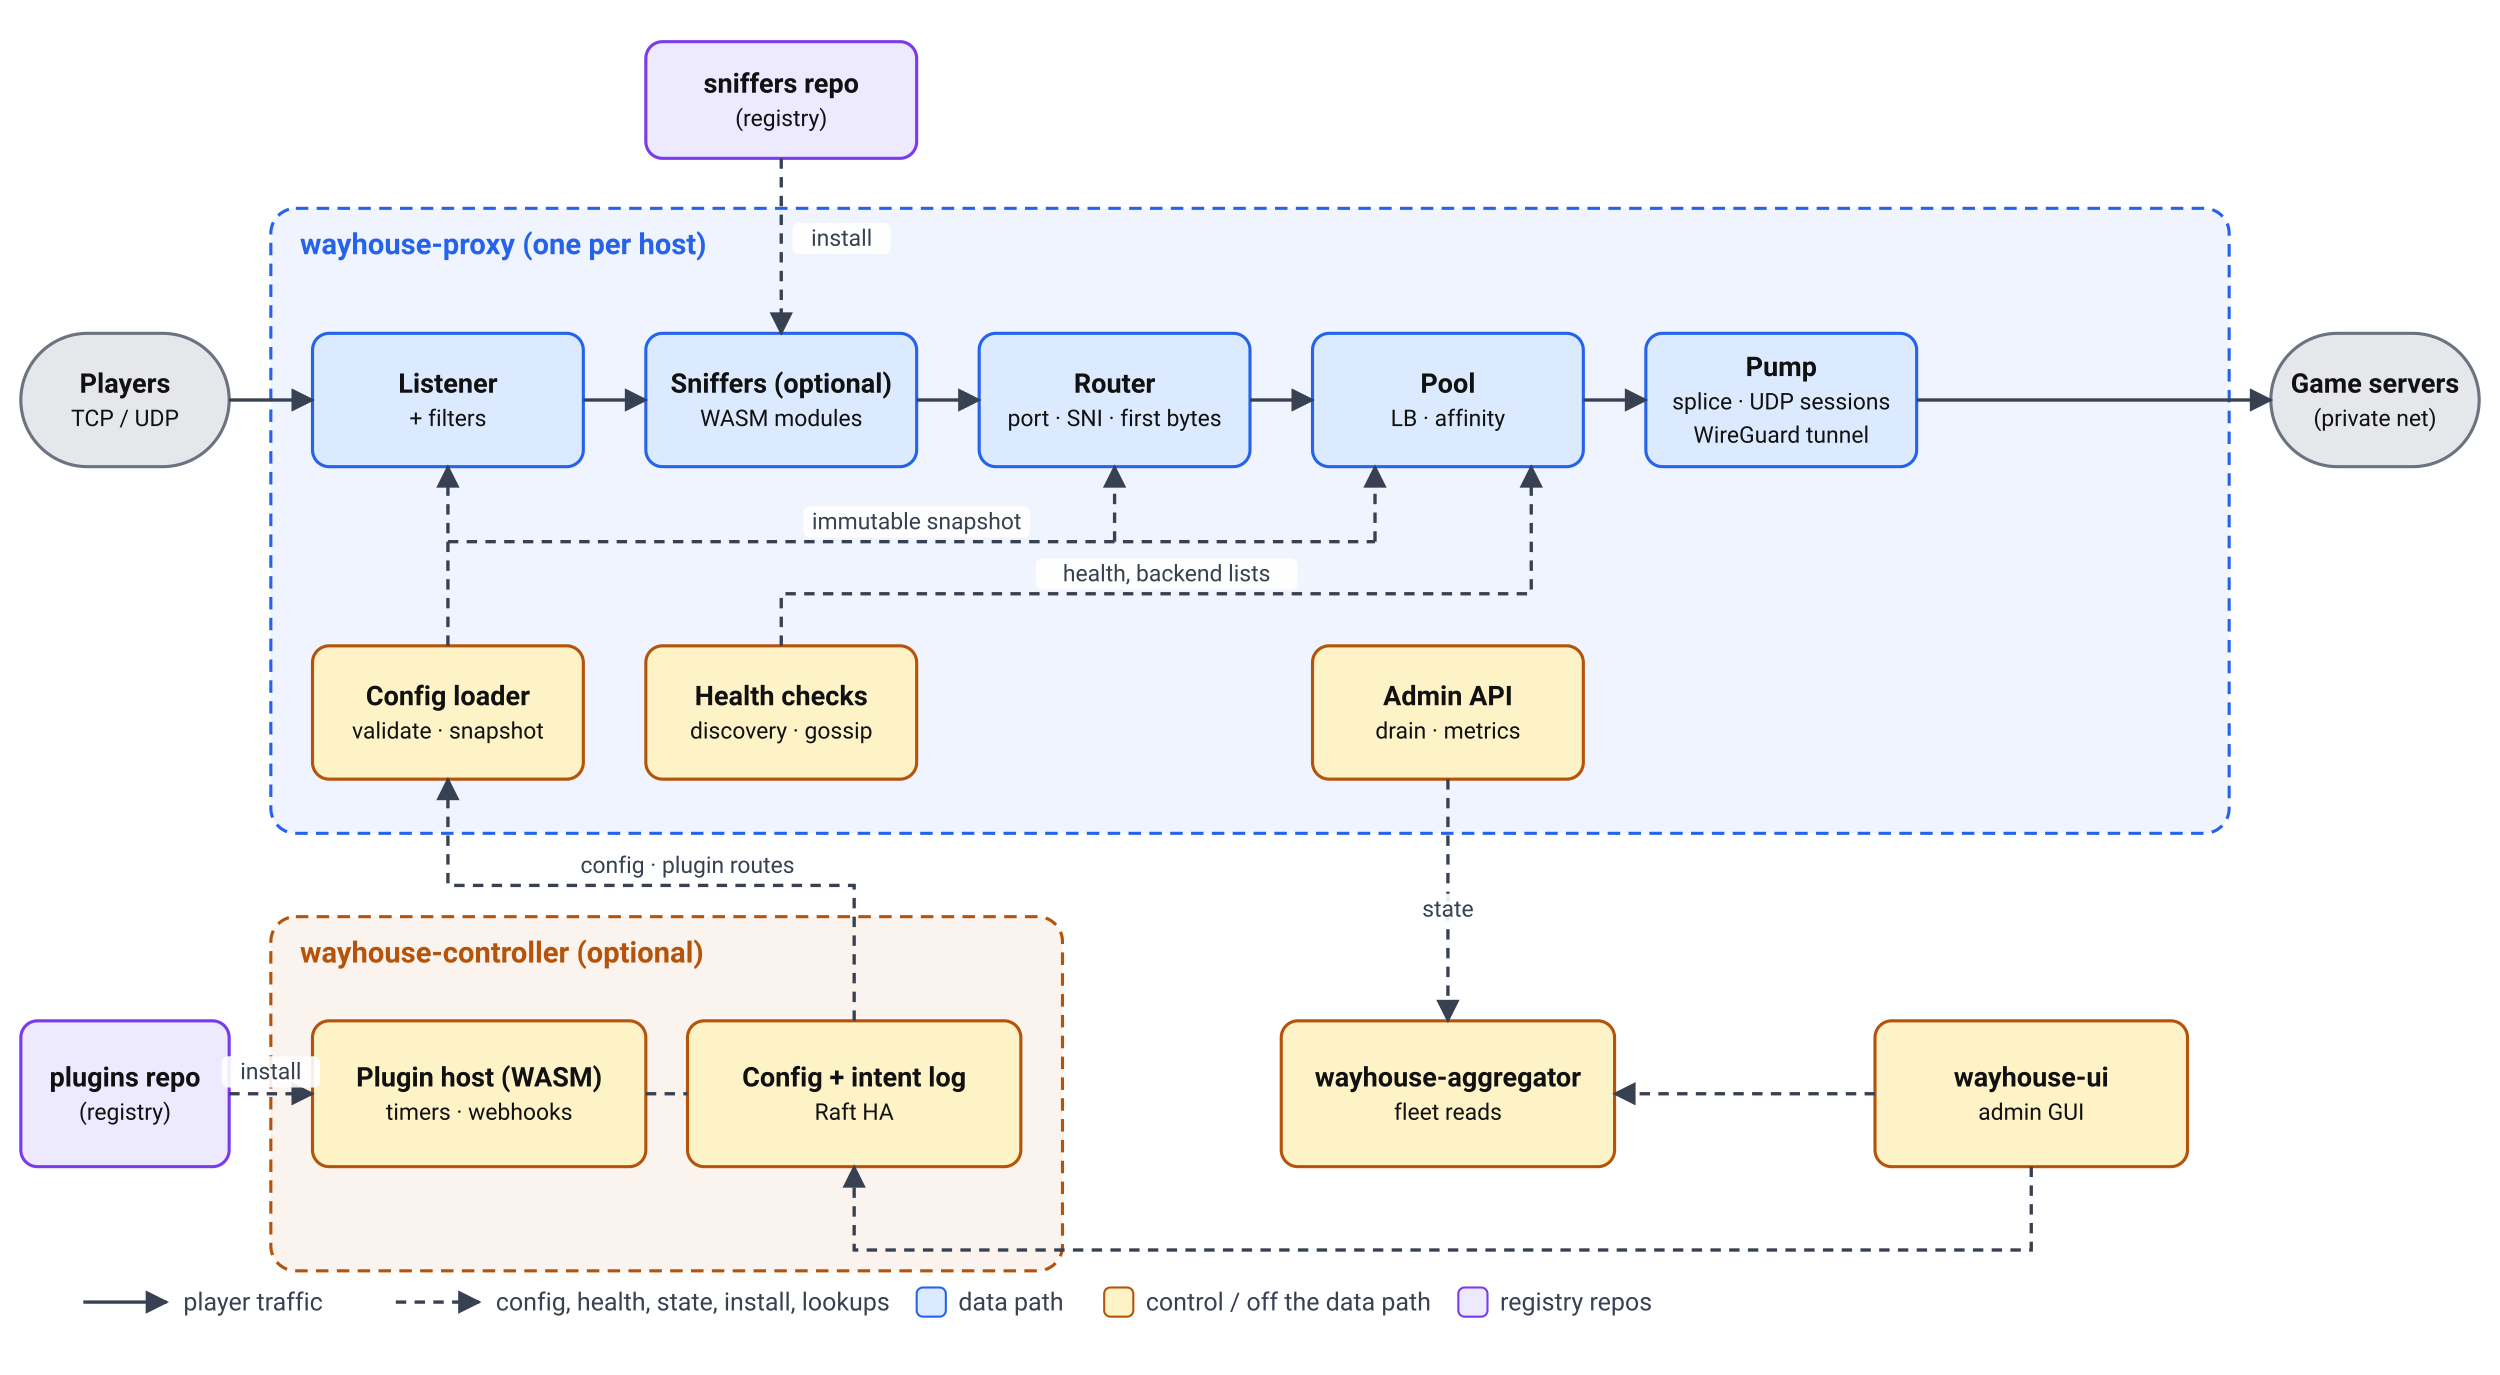
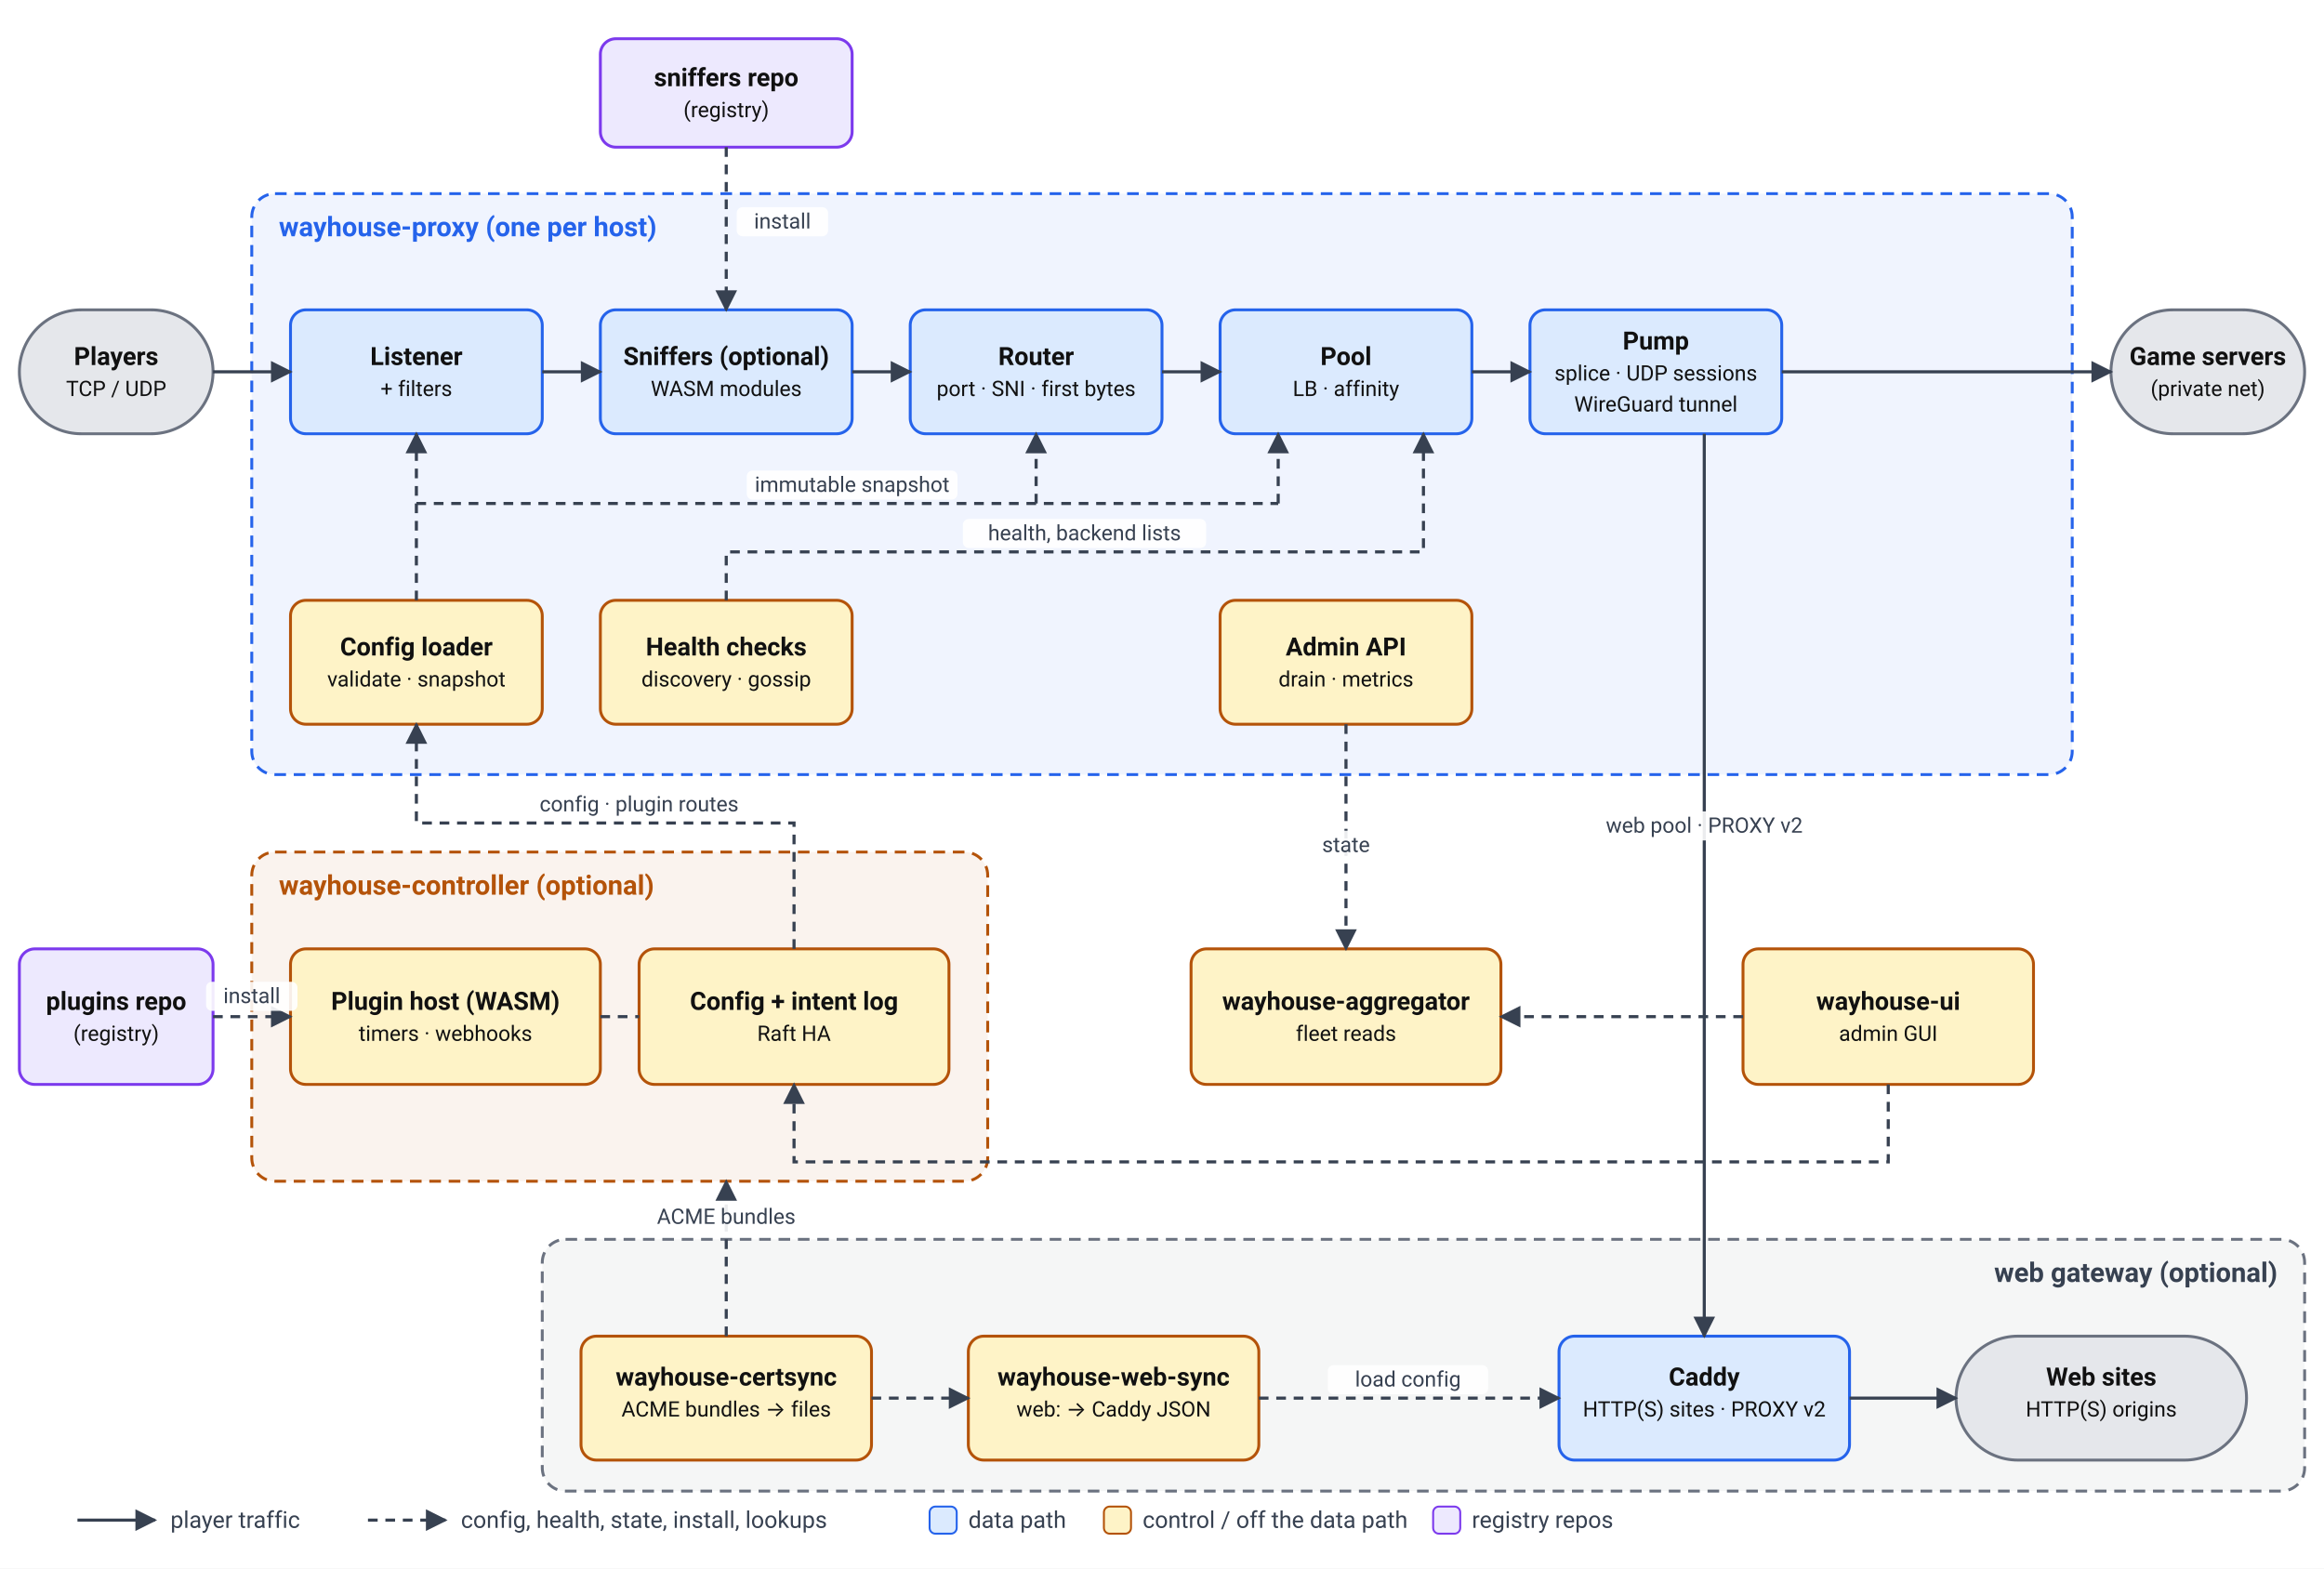
- <svg xmlns="http://www.w3.org/2000/svg" viewBox="0 0 1200 660" width="1200" role="img" aria-labelledby="t d" font-family="system-ui,-apple-system,Segoe UI,Roboto,sans-serif">
+ <svg xmlns="http://www.w3.org/2000/svg" viewBox="0 0 1200 810" width="1200" role="img" aria-labelledby="t d" font-family="system-ui,-apple-system,Segoe UI,Roboto,sans-serif">
  <defs>
    <marker id="a" viewBox="0 0 10 10" refX="9" refY="5" markerWidth="7" markerHeight="7" orient="auto-start-reverse">
      <path d="M0,0 L10,5 L0,10 z" fill="#374151" />
    </marker>
  </defs>
-   <rect width="1200" height="660" fill="#fff" />
+   <rect width="1200" height="810" fill="#fff" />
  <rect x="10" y="160" width="100" height="64" rx="32" fill="#e5e7eb" stroke="#6b7280" stroke-width="1.5" />
  <text x="60.0" y="188.5" text-anchor="middle" font-size="13" font-weight="700" fill="#111">Players</text>
  <text x="60.0" y="204.5" text-anchor="middle" font-size="11" font-weight="400" fill="#111">TCP / UDP</text>
  <rect x="1090" y="160" width="100" height="64" rx="32" fill="#e5e7eb" stroke="#6b7280" stroke-width="1.5" />
  <text x="1140.0" y="188.5" text-anchor="middle" font-size="13" font-weight="700" fill="#111">Game servers</text>
  <text x="1140.0" y="204.5" text-anchor="middle" font-size="11" font-weight="400" fill="#111">(private net)</text>
  <rect x="130" y="100" width="940" height="300" rx="12" fill="#2563eb" fill-opacity="0.07" stroke="#2563eb" stroke-width="1.5" stroke-dasharray="6 4" />
  <text x="144" y="122" font-size="14" font-weight="700" fill="#2563eb">wayhouse-proxy (one per host)</text>
  <rect x="150" y="160" width="130" height="64" rx="8" fill="#dbeafe" stroke="#2563eb" stroke-width="1.5" />
  <text x="215.0" y="188.5" text-anchor="middle" font-size="13" font-weight="700" fill="#111">Listener</text>
  <text x="215.0" y="204.5" text-anchor="middle" font-size="11" font-weight="400" fill="#111">+ filters</text>
  <rect x="310" y="160" width="130" height="64" rx="8" fill="#dbeafe" stroke="#2563eb" stroke-width="1.5" />
  <text x="375.0" y="188.5" text-anchor="middle" font-size="13" font-weight="700" fill="#111">Sniffers (optional)</text>
  <text x="375.0" y="204.5" text-anchor="middle" font-size="11" font-weight="400" fill="#111">WASM modules</text>
  <rect x="470" y="160" width="130" height="64" rx="8" fill="#dbeafe" stroke="#2563eb" stroke-width="1.5" />
  <text x="535.0" y="188.5" text-anchor="middle" font-size="13" font-weight="700" fill="#111">Router</text>
  <text x="535.0" y="204.5" text-anchor="middle" font-size="11" font-weight="400" fill="#111">port · SNI · first bytes</text>
  <rect x="630" y="160" width="130" height="64" rx="8" fill="#dbeafe" stroke="#2563eb" stroke-width="1.5" />
  <text x="695.0" y="188.5" text-anchor="middle" font-size="13" font-weight="700" fill="#111">Pool</text>
  <text x="695.0" y="204.5" text-anchor="middle" font-size="11" font-weight="400" fill="#111">LB · affinity</text>
  <rect x="790" y="160" width="130" height="64" rx="8" fill="#dbeafe" stroke="#2563eb" stroke-width="1.5" />
  <text x="855.0" y="180.5" text-anchor="middle" font-size="13" font-weight="700" fill="#111">Pump</text>
  <text x="855.0" y="196.5" text-anchor="middle" font-size="11" font-weight="400" fill="#111">splice · UDP sessions</text>
  <text x="855.0" y="212.5" text-anchor="middle" font-size="11" font-weight="400" fill="#111">WireGuard tunnel</text>
  <polyline points="110,192 150,192" fill="none" stroke="#374151" stroke-width="1.6" marker-end="url(#a)" />
  <polyline points="280,192 310,192" fill="none" stroke="#374151" stroke-width="1.6" marker-end="url(#a)" />
  <polyline points="440,192 470,192" fill="none" stroke="#374151" stroke-width="1.6" marker-end="url(#a)" />
  <polyline points="600,192 630,192" fill="none" stroke="#374151" stroke-width="1.6" marker-end="url(#a)" />
  <polyline points="760,192 790,192" fill="none" stroke="#374151" stroke-width="1.6" marker-end="url(#a)" />
  <polyline points="920,192 1090,192" fill="none" stroke="#374151" stroke-width="1.6" marker-end="url(#a)" />
  <rect x="150" y="310" width="130" height="64" rx="8" fill="#fef3c7" stroke="#b45309" stroke-width="1.5" />
  <text x="215.0" y="338.5" text-anchor="middle" font-size="13" font-weight="700" fill="#111">Config loader</text>
  <text x="215.0" y="354.5" text-anchor="middle" font-size="11" font-weight="400" fill="#111">validate · snapshot</text>
  <rect x="310" y="310" width="130" height="64" rx="8" fill="#fef3c7" stroke="#b45309" stroke-width="1.5" />
  <text x="375.0" y="338.5" text-anchor="middle" font-size="13" font-weight="700" fill="#111">Health checks</text>
  <text x="375.0" y="354.5" text-anchor="middle" font-size="11" font-weight="400" fill="#111">discovery · gossip</text>
  <polyline points="215,310 215,224" fill="none" stroke="#374151" stroke-width="1.6" stroke-dasharray="5 4" marker-end="url(#a)" />
  <polyline points="215,260 660,260" fill="none" stroke="#374151" stroke-width="1.6" stroke-dasharray="5 4" />
  <polyline points="535,260 535,224" fill="none" stroke="#374151" stroke-width="1.6" stroke-dasharray="5 4" marker-end="url(#a)" />
  <polyline points="660,260 660,224" fill="none" stroke="#374151" stroke-width="1.6" stroke-dasharray="5 4" marker-end="url(#a)" />
  <rect x="385.6" y="243" width="108.8" height="15" rx="3" fill="#fff" fill-opacity="0.9" />
  <text x="440" y="254" text-anchor="middle" font-size="11" fill="#374151">immutable snapshot</text>
  <polyline points="375,310 375,285 735,285 735,224" fill="none" stroke="#374151" stroke-width="1.6" stroke-dasharray="5 4" marker-end="url(#a)" />
  <rect x="497.2" y="268" width="125.6" height="15" rx="3" fill="#fff" fill-opacity="0.9" />
  <text x="560" y="279" text-anchor="middle" font-size="11" fill="#374151">health, backend lists</text>
  <rect x="130" y="440" width="380" height="170" rx="12" fill="#b45309" fill-opacity="0.07" stroke="#b45309" stroke-width="1.5" stroke-dasharray="6 4" />
  <text x="144" y="462" font-size="14" font-weight="700" fill="#b45309">wayhouse-controller (optional)</text>
  <rect x="150" y="490" width="160" height="70" rx="8" fill="#fef3c7" stroke="#b45309" stroke-width="1.5" />
  <text x="230.0" y="521.5" text-anchor="middle" font-size="13" font-weight="700" fill="#111">Plugin host (WASM)</text>
  <text x="230.0" y="537.5" text-anchor="middle" font-size="11" font-weight="400" fill="#111">timers · webhooks</text>
  <rect x="330" y="490" width="160" height="70" rx="8" fill="#fef3c7" stroke="#b45309" stroke-width="1.5" />
  <text x="410.0" y="521.5" text-anchor="middle" font-size="13" font-weight="700" fill="#111">Config + intent log</text>
  <text x="410.0" y="537.5" text-anchor="middle" font-size="11" font-weight="400" fill="#111">Raft HA</text>
  <polyline points="310,525 330,525" fill="none" stroke="#374151" stroke-width="1.6" stroke-dasharray="5 4" />
  <polyline points="410,490 410,425 215,425 215,374" fill="none" stroke="#374151" stroke-width="1.6" stroke-dasharray="5 4" marker-end="url(#a)" />
  <rect x="264.4" y="408" width="131.2" height="15" rx="3" fill="#fff" fill-opacity="0.9" />
  <text x="330" y="419" text-anchor="middle" font-size="11" fill="#374151">config · plugin routes</text>
  <rect x="615" y="490" width="160" height="70" rx="8" fill="#fef3c7" stroke="#b45309" stroke-width="1.5" />
  <text x="695.0" y="521.5" text-anchor="middle" font-size="13" font-weight="700" fill="#111">wayhouse-aggregator</text>
  <text x="695.0" y="537.5" text-anchor="middle" font-size="11" font-weight="400" fill="#111">fleet reads</text>
  <rect x="630" y="310" width="130" height="64" rx="8" fill="#fef3c7" stroke="#b45309" stroke-width="1.5" />
  <text x="695.0" y="338.5" text-anchor="middle" font-size="13" font-weight="700" fill="#111">Admin API</text>
  <text x="695.0" y="354.5" text-anchor="middle" font-size="11" font-weight="400" fill="#111">drain · metrics</text>
  <polyline points="695,374 695,490" fill="none" stroke="#374151" stroke-width="1.6" stroke-dasharray="5 4" marker-end="url(#a)" />
  <rect x="677.0" y="429" width="36.0" height="15" rx="3" fill="#fff" fill-opacity="0.9" />
  <text x="695" y="440" text-anchor="middle" font-size="11" fill="#374151">state</text>
  <rect x="900" y="490" width="150" height="70" rx="8" fill="#fef3c7" stroke="#b45309" stroke-width="1.5" />
  <text x="975.0" y="521.5" text-anchor="middle" font-size="13" font-weight="700" fill="#111">wayhouse-ui</text>
  <text x="975.0" y="537.5" text-anchor="middle" font-size="11" font-weight="400" fill="#111">admin GUI</text>
  <polyline points="900,525 775,525" fill="none" stroke="#374151" stroke-width="1.6" stroke-dasharray="5 4" marker-end="url(#a)" />
  <polyline points="975,560 975,600 410,600 410,560" fill="none" stroke="#374151" stroke-width="1.6" stroke-dasharray="5 4" marker-end="url(#a)" />
  <rect x="10" y="490" width="100" height="70" rx="8" fill="#ede9fe" stroke="#7c3aed" stroke-width="1.5" />
  <text x="60.0" y="521.5" text-anchor="middle" font-size="13" font-weight="700" fill="#111">plugins repo</text>
  <text x="60.0" y="537.5" text-anchor="middle" font-size="11" font-weight="400" fill="#111">(registry)</text>
  <polyline points="110,525 150,525" fill="none" stroke="#374151" stroke-width="1.6" stroke-dasharray="5 4" marker-end="url(#a)" />
  <rect x="106.4" y="507" width="47.2" height="15" rx="3" fill="#fff" fill-opacity="0.9" />
  <text x="130" y="518" text-anchor="middle" font-size="11" fill="#374151">install</text>
  <rect x="310" y="20" width="130" height="56" rx="8" fill="#ede9fe" stroke="#7c3aed" stroke-width="1.5" />
  <text x="375.0" y="44.5" text-anchor="middle" font-size="13" font-weight="700" fill="#111">sniffers repo</text>
  <text x="375.0" y="60.5" text-anchor="middle" font-size="11" font-weight="400" fill="#111">(registry)</text>
  <polyline points="375,76 375,160" fill="none" stroke="#374151" stroke-width="1.6" stroke-dasharray="5 4" marker-end="url(#a)" />
  <rect x="380.4" y="107" width="47.2" height="15" rx="3" fill="#fff" fill-opacity="0.9" />
  <text x="404" y="118" text-anchor="middle" font-size="11" fill="#374151">install</text>
-   <polyline points="40,625 80,625" fill="none" stroke="#374151" stroke-width="1.6" marker-end="url(#a)" />
-   <text x="88" y="629" font-size="12" text-anchor="start" fill="#374151">player traffic</text>
-   <polyline points="190,625 230,625" fill="none" stroke="#374151" stroke-width="1.6" stroke-dasharray="5 4" marker-end="url(#a)" />
-   <text x="238" y="629" font-size="12" text-anchor="start" fill="#374151">config, health, state, install, lookups</text>
-   <rect x="440" y="618" width="14" height="14" rx="3" fill="#dbeafe" stroke="#2563eb" />
-   <text x="460" y="629" font-size="12" text-anchor="start" fill="#374151">data path</text>
-   <rect x="530" y="618" width="14" height="14" rx="3" fill="#fef3c7" stroke="#b45309" />
-   <text x="550" y="629" font-size="12" text-anchor="start" fill="#374151">control / off the data path</text>
-   <rect x="700" y="618" width="14" height="14" rx="3" fill="#ede9fe" stroke="#7c3aed" />
-   <text x="720" y="629" font-size="12" text-anchor="start" fill="#374151">registry repos</text>
+   <polyline points="40,785 80,785" fill="none" stroke="#374151" stroke-width="1.6" marker-end="url(#a)" />
+   <text x="88" y="789" font-size="12" text-anchor="start" fill="#374151">player traffic</text>
+   <polyline points="190,785 230,785" fill="none" stroke="#374151" stroke-width="1.6" stroke-dasharray="5 4" marker-end="url(#a)" />
+   <text x="238" y="789" font-size="12" text-anchor="start" fill="#374151">config, health, state, install, lookups</text>
+   <rect x="480" y="778" width="14" height="14" rx="3" fill="#dbeafe" stroke="#2563eb" />
+   <text x="500" y="789" font-size="12" text-anchor="start" fill="#374151">data path</text>
+   <rect x="570" y="778" width="14" height="14" rx="3" fill="#fef3c7" stroke="#b45309" />
+   <text x="590" y="789" font-size="12" text-anchor="start" fill="#374151">control / off the data path</text>
+   <rect x="740" y="778" width="14" height="14" rx="3" fill="#ede9fe" stroke="#7c3aed" />
+   <text x="760" y="789" font-size="12" text-anchor="start" fill="#374151">registry repos</text>
+   <rect x="280" y="640" width="910" height="130" rx="12" fill="#6b7280" fill-opacity="0.07" stroke="#6b7280" stroke-width="1.5" stroke-dasharray="6 4" />
+   <text x="1176" y="662" text-anchor="end" font-size="14" font-weight="700" fill="#374151">web gateway (optional)</text>
+   <rect x="300" y="690" width="150" height="64" rx="8" fill="#fef3c7" stroke="#b45309" stroke-width="1.5" />
+   <text x="375.0" y="715.5" text-anchor="middle" font-size="13" font-weight="700" fill="#111">wayhouse-certsync</text>
+   <text x="375.0" y="731.5" text-anchor="middle" font-size="11" font-weight="400" fill="#111">ACME bundles → files</text>
+   <rect x="500" y="690" width="150" height="64" rx="8" fill="#fef3c7" stroke="#b45309" stroke-width="1.5" />
+   <text x="575.0" y="715.5" text-anchor="middle" font-size="13" font-weight="700" fill="#111">wayhouse-web-sync</text>
+   <text x="575.0" y="731.5" text-anchor="middle" font-size="11" font-weight="400" fill="#111">web: → Caddy JSON</text>
+   <rect x="805" y="690" width="150" height="64" rx="8" fill="#dbeafe" stroke="#2563eb" stroke-width="1.5" />
+   <text x="880.0" y="715.5" text-anchor="middle" font-size="13" font-weight="700" fill="#111">Caddy</text>
+   <text x="880.0" y="731.5" text-anchor="middle" font-size="11" font-weight="400" fill="#111">HTTP(S) sites · PROXY v2</text>
+   <rect x="1010" y="690" width="150" height="64" rx="32" fill="#e5e7eb" stroke="#6b7280" stroke-width="1.5" />
+   <text x="1085.0" y="715.5" text-anchor="middle" font-size="13" font-weight="700" fill="#111">Web sites</text>
+   <text x="1085.0" y="731.5" text-anchor="middle" font-size="11" font-weight="400" fill="#111">HTTP(S) origins</text>
+   <polyline points="880,224 880,690" fill="none" stroke="#374151" stroke-width="1.6" marker-end="url(#a)" />
+   <rect x="811.4" y="419" width="137.2" height="15" rx="3" fill="#fff" fill-opacity="0.9" />
+   <text x="880" y="430" text-anchor="middle" font-size="11" fill="#374151">web pool · PROXY v2</text>
+   <polyline points="650,722 805,722" fill="none" stroke="#374151" stroke-width="1.6" stroke-dasharray="5 4" marker-end="url(#a)" />
+   <rect x="685.6" y="705" width="82.8" height="15" rx="3" fill="#fff" fill-opacity="0.9" />
+   <text x="727" y="716" text-anchor="middle" font-size="11" fill="#374151">load config</text>
+   <polyline points="450,722 500,722" fill="none" stroke="#374151" stroke-width="1.6" stroke-dasharray="5 4" marker-end="url(#a)" />
+   <polyline points="375,690 375,610" fill="none" stroke="#374151" stroke-width="1.6" stroke-dasharray="5 4" marker-end="url(#a)" />
+   <rect x="330.2" y="621" width="89.6" height="15" rx="3" fill="#fff" fill-opacity="0.9" />
+   <text x="375" y="632" text-anchor="middle" font-size="11" fill="#374151">ACME bundles</text>
+   <polyline points="955,722 1010,722" fill="none" stroke="#374151" stroke-width="1.6" marker-end="url(#a)" />
</svg>
